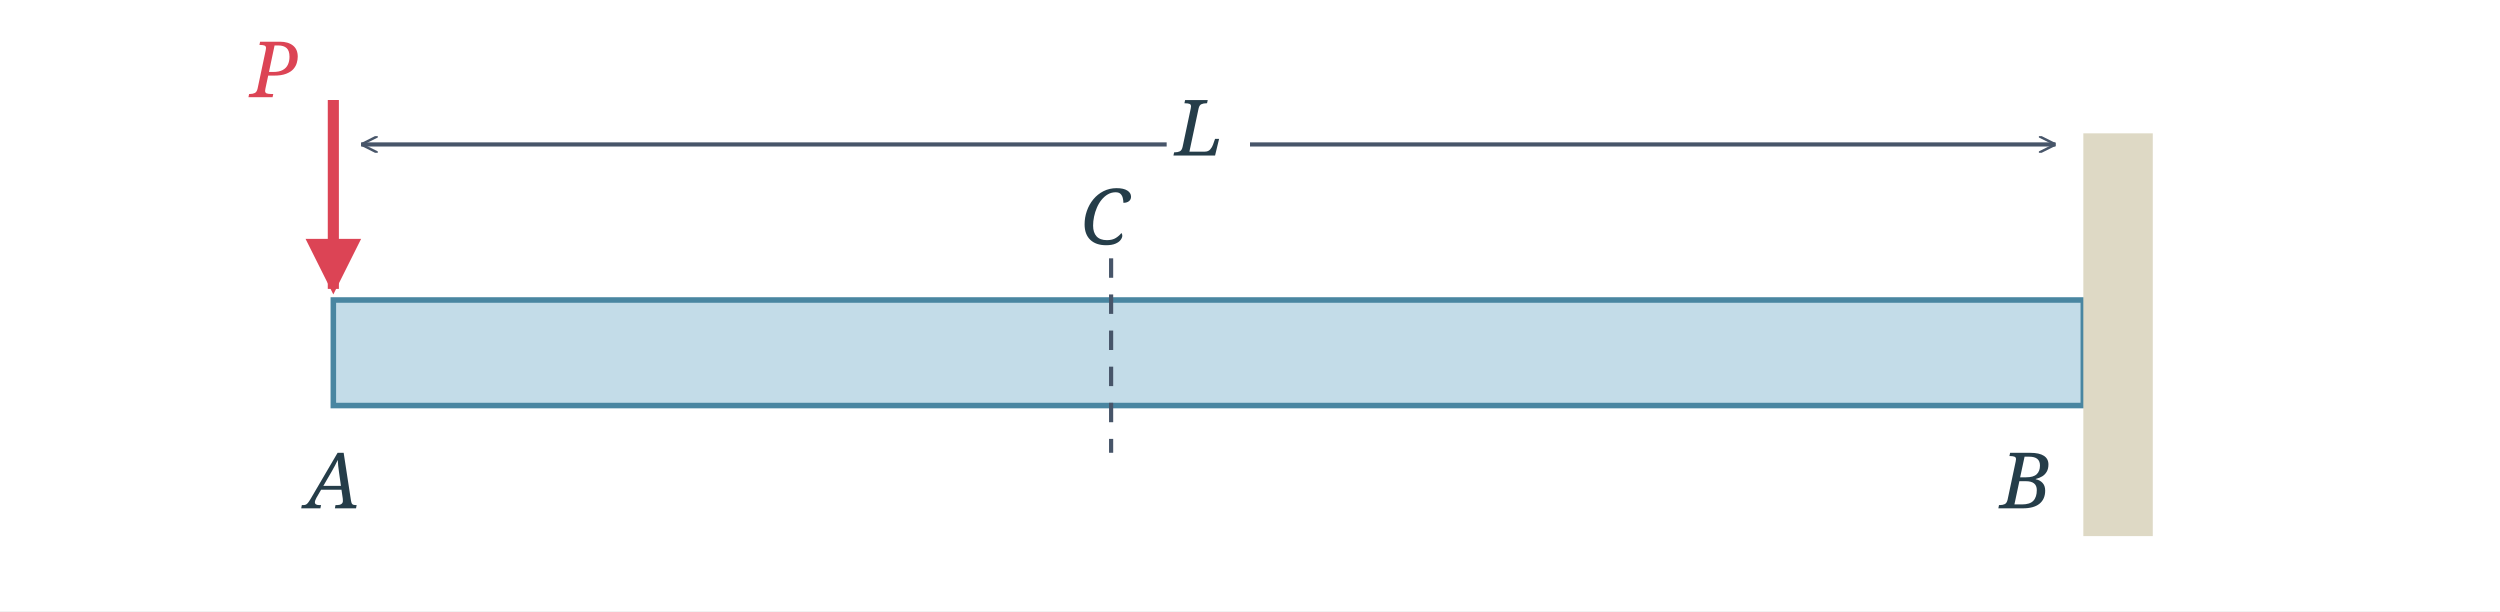
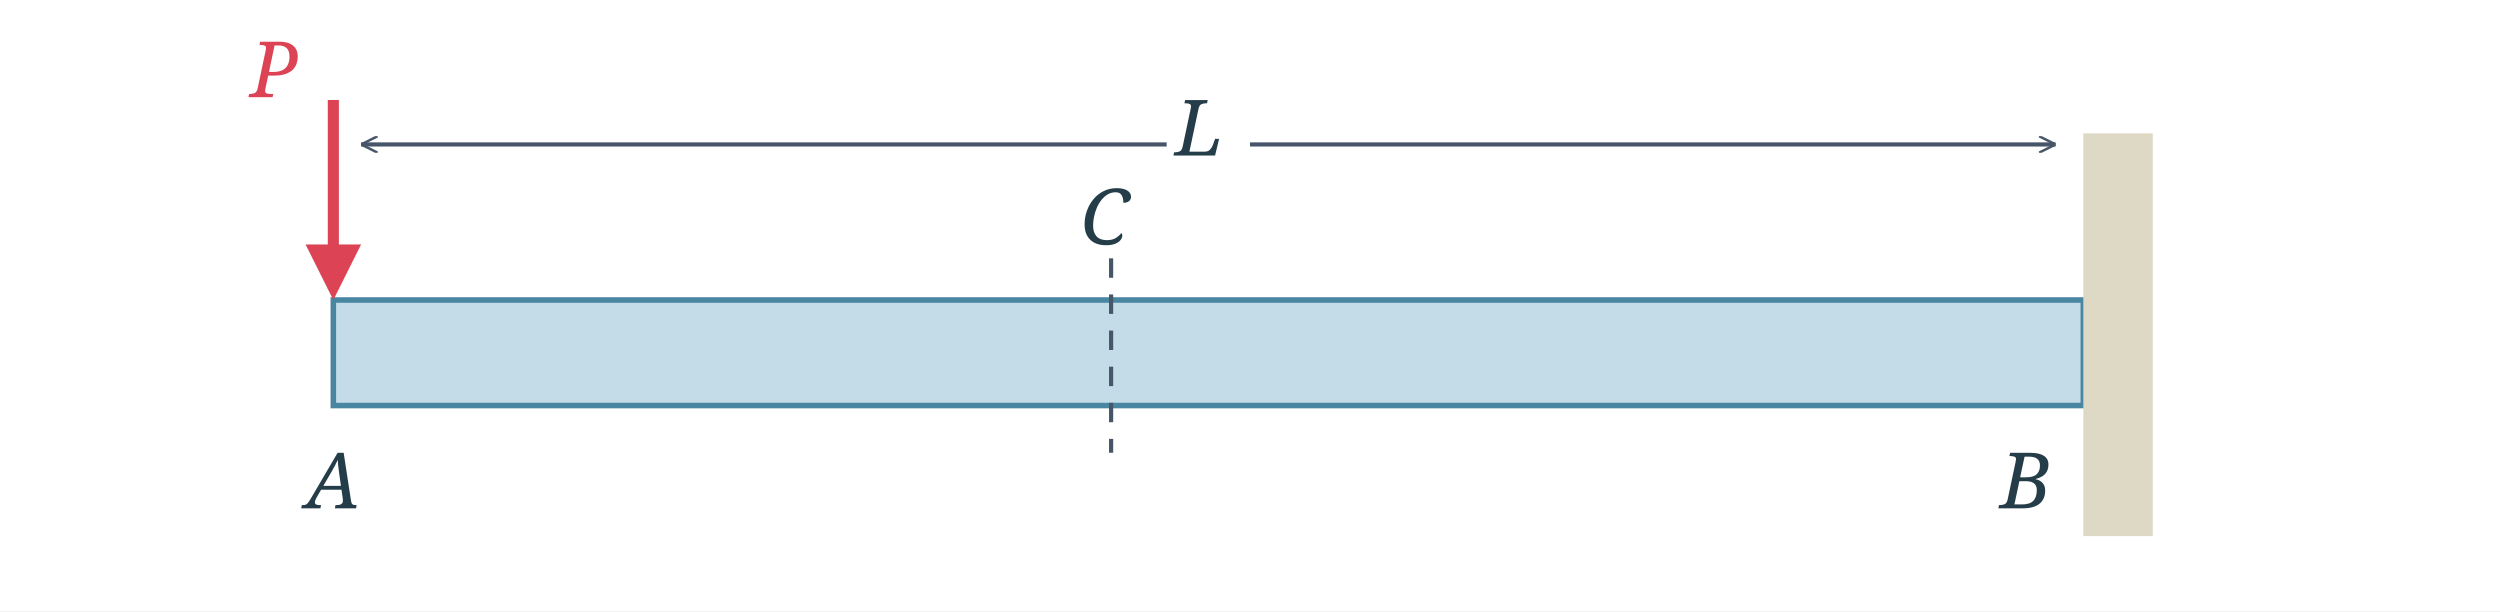
<svg xmlns="http://www.w3.org/2000/svg" viewBox="0 0 900 220" role="img" aria-labelledby="title desc">
  <defs>
-     <marker id="transverseForce" viewBox="0 0 10 10" refX="9" refY="5" markerWidth="5" markerHeight="5" orient="auto">
-       <path d="M0 0 L10 5 L0 10Z" fill="#dc4455" />
+     <marker id="transverseForce" viewBox="0 0 10 10" refX="8" refY="5" markerWidth="5" markerHeight="5" orient="auto">
+       <path d="M0 0 L10 5 L0 10Z" fill="#dc4455" stroke="none" />
    </marker>
    <marker id="transverseDimension" viewBox="0 0 10 10" refX="10" refY="5" markerWidth="4" markerHeight="4" orient="auto-start-reverse">
      <path d="M0 0 L10 5 L0 10" fill="none" stroke="#475569" stroke-width="1.5" />
    </marker>
  </defs>
  <rect width="900" height="220" fill="white" />
  <rect x="120" y="108" width="630" height="38" fill="#c3dce8" stroke="#4986a1" stroke-width="2" />
  <rect x="750" y="48" width="25" height="145" fill="#ded9c5" />
  <path d="M120 36 V104" stroke="#dc4455" stroke-width="4" marker-end="url(#transverseForce)" />
  <path d="M400 93 V163" stroke="#475569" stroke-width="1.5" stroke-dasharray="7 6" />
  <path d="M130 52 H740" fill="none" stroke="#475569" stroke-width="1.5" marker-start="url(#transverseDimension)" marker-end="url(#transverseDimension)" />
  <rect x="420" y="34" width="30" height="30" fill="white" />
  <g font-family="Georgia, serif" font-size="28" font-style="italic" fill="#253d49">
    <text x="423" y="56">L</text>
    <text x="110" y="183">A</text>
    <text x="720" y="183">B</text>
    <text x="389" y="88">C</text>
    <text x="90" y="35" fill="#dc4455">P</text>
  </g>
</svg>
